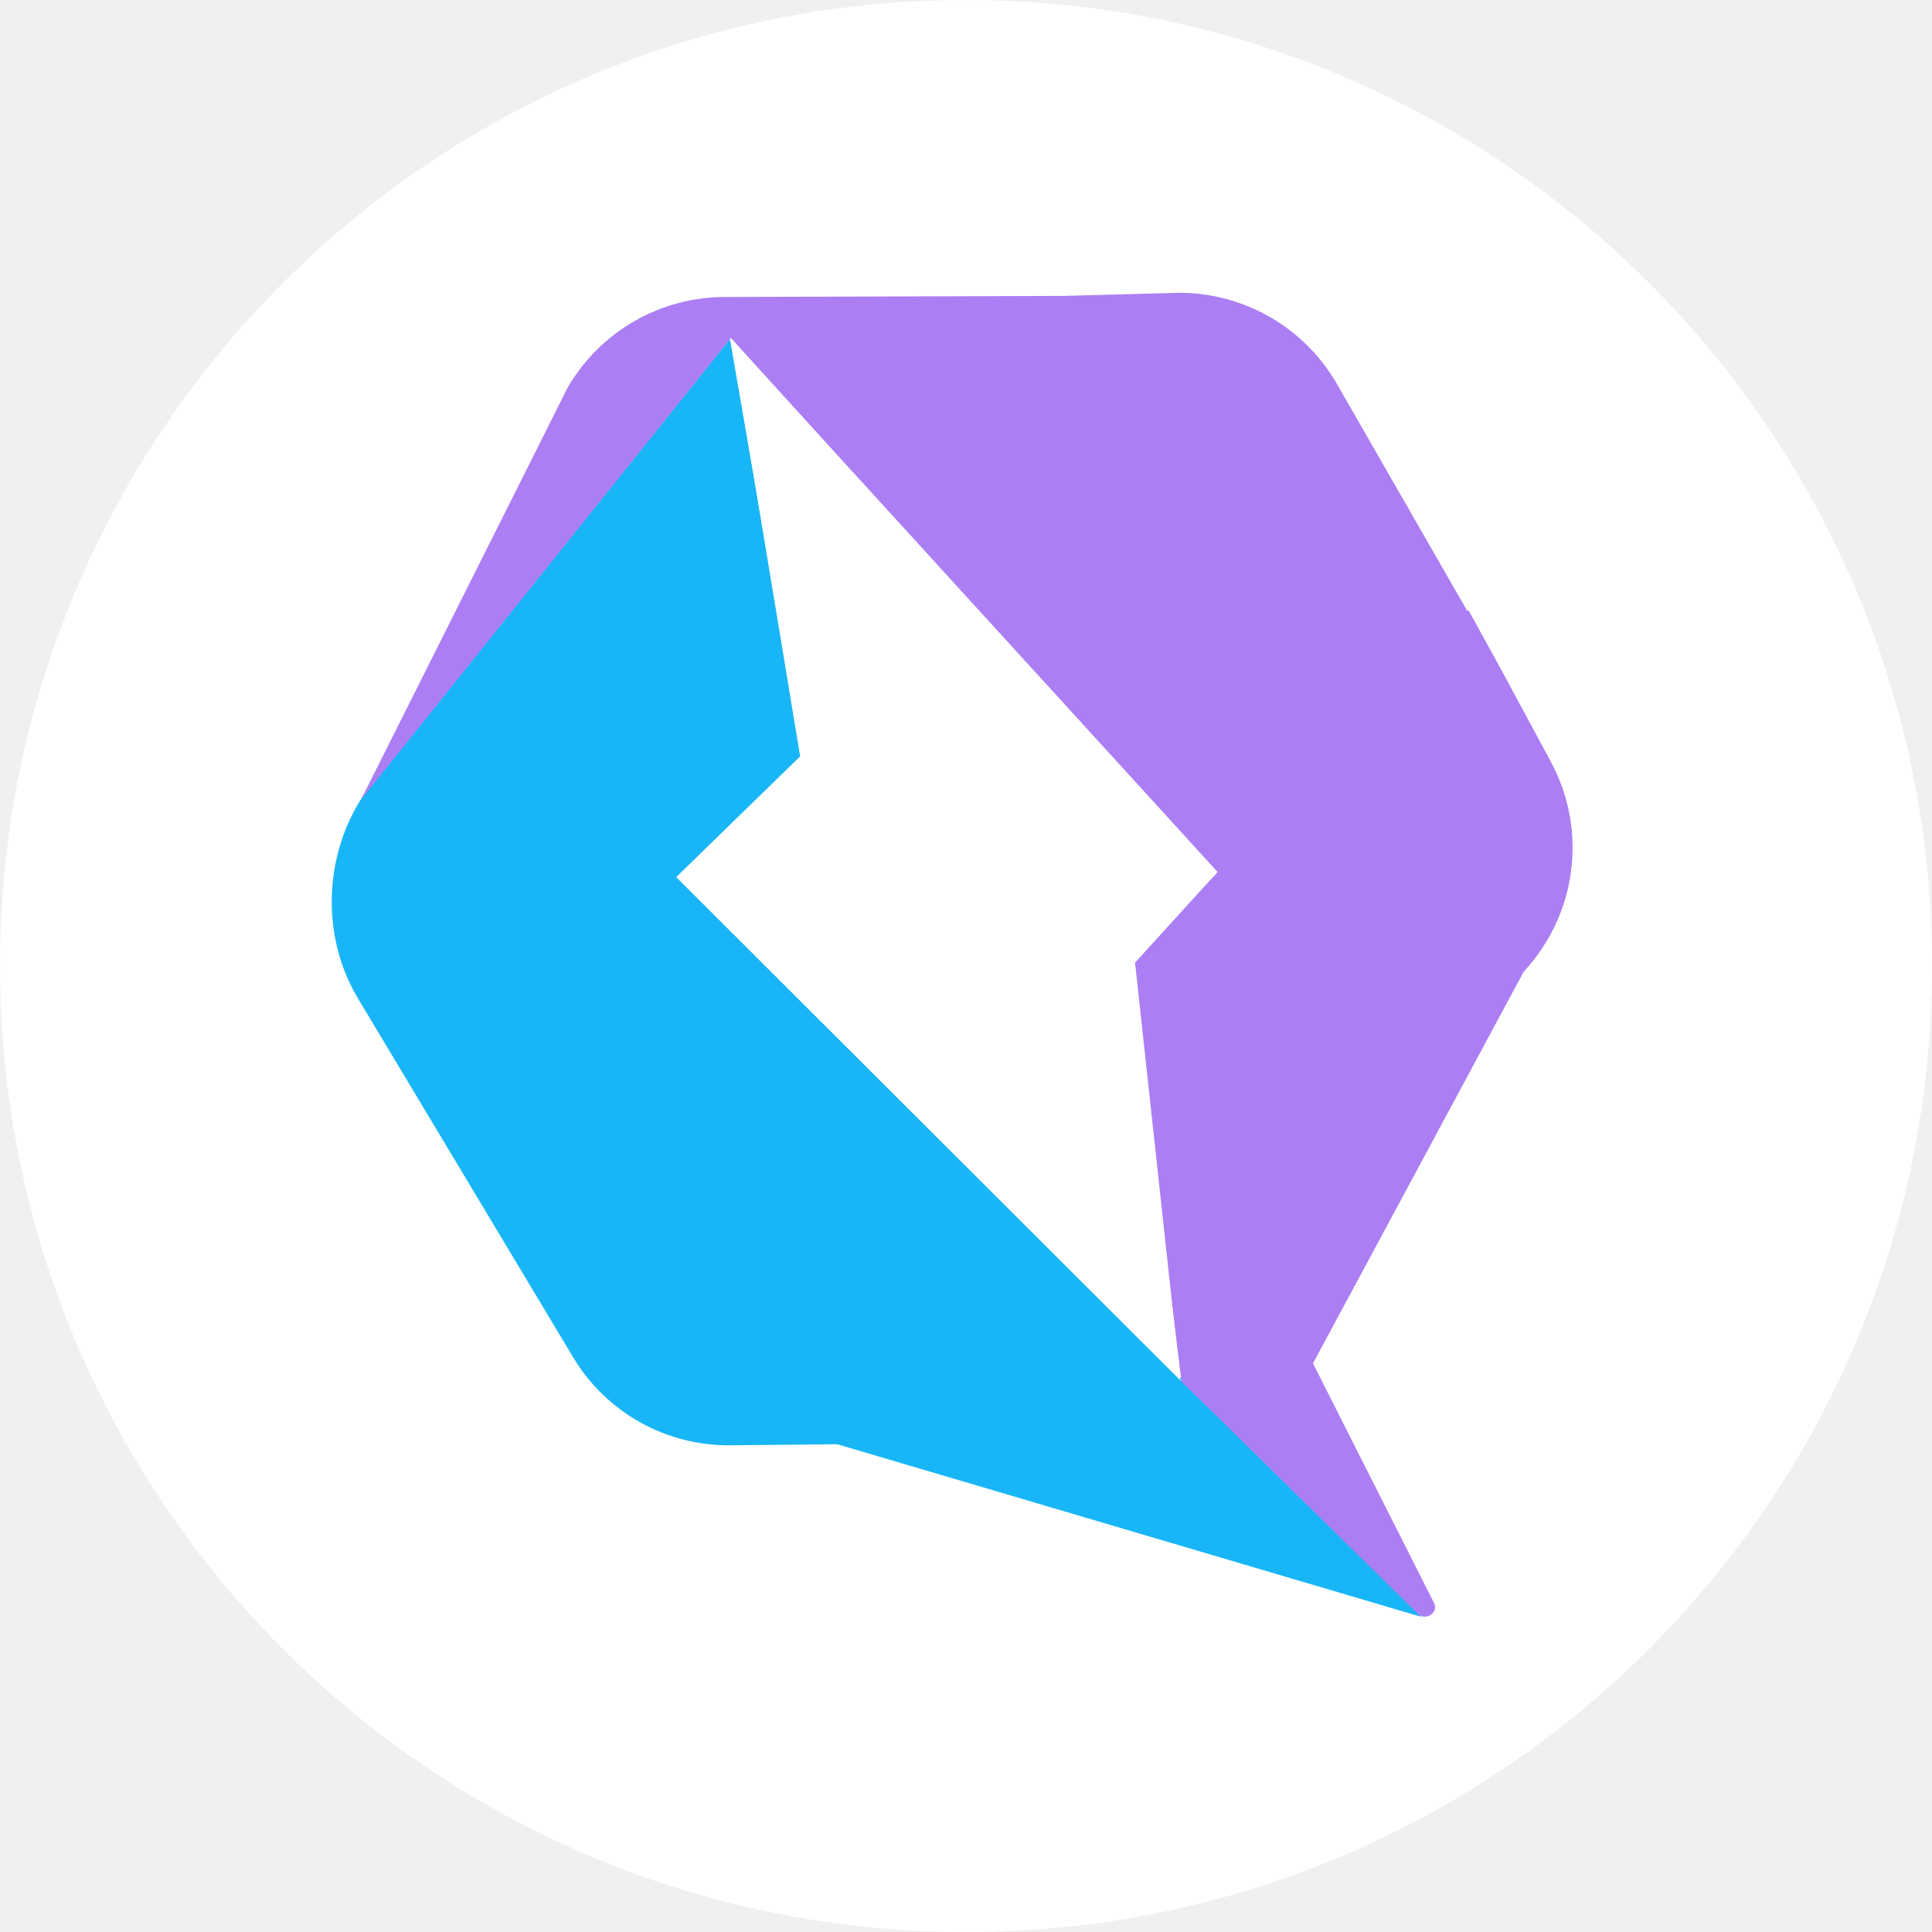
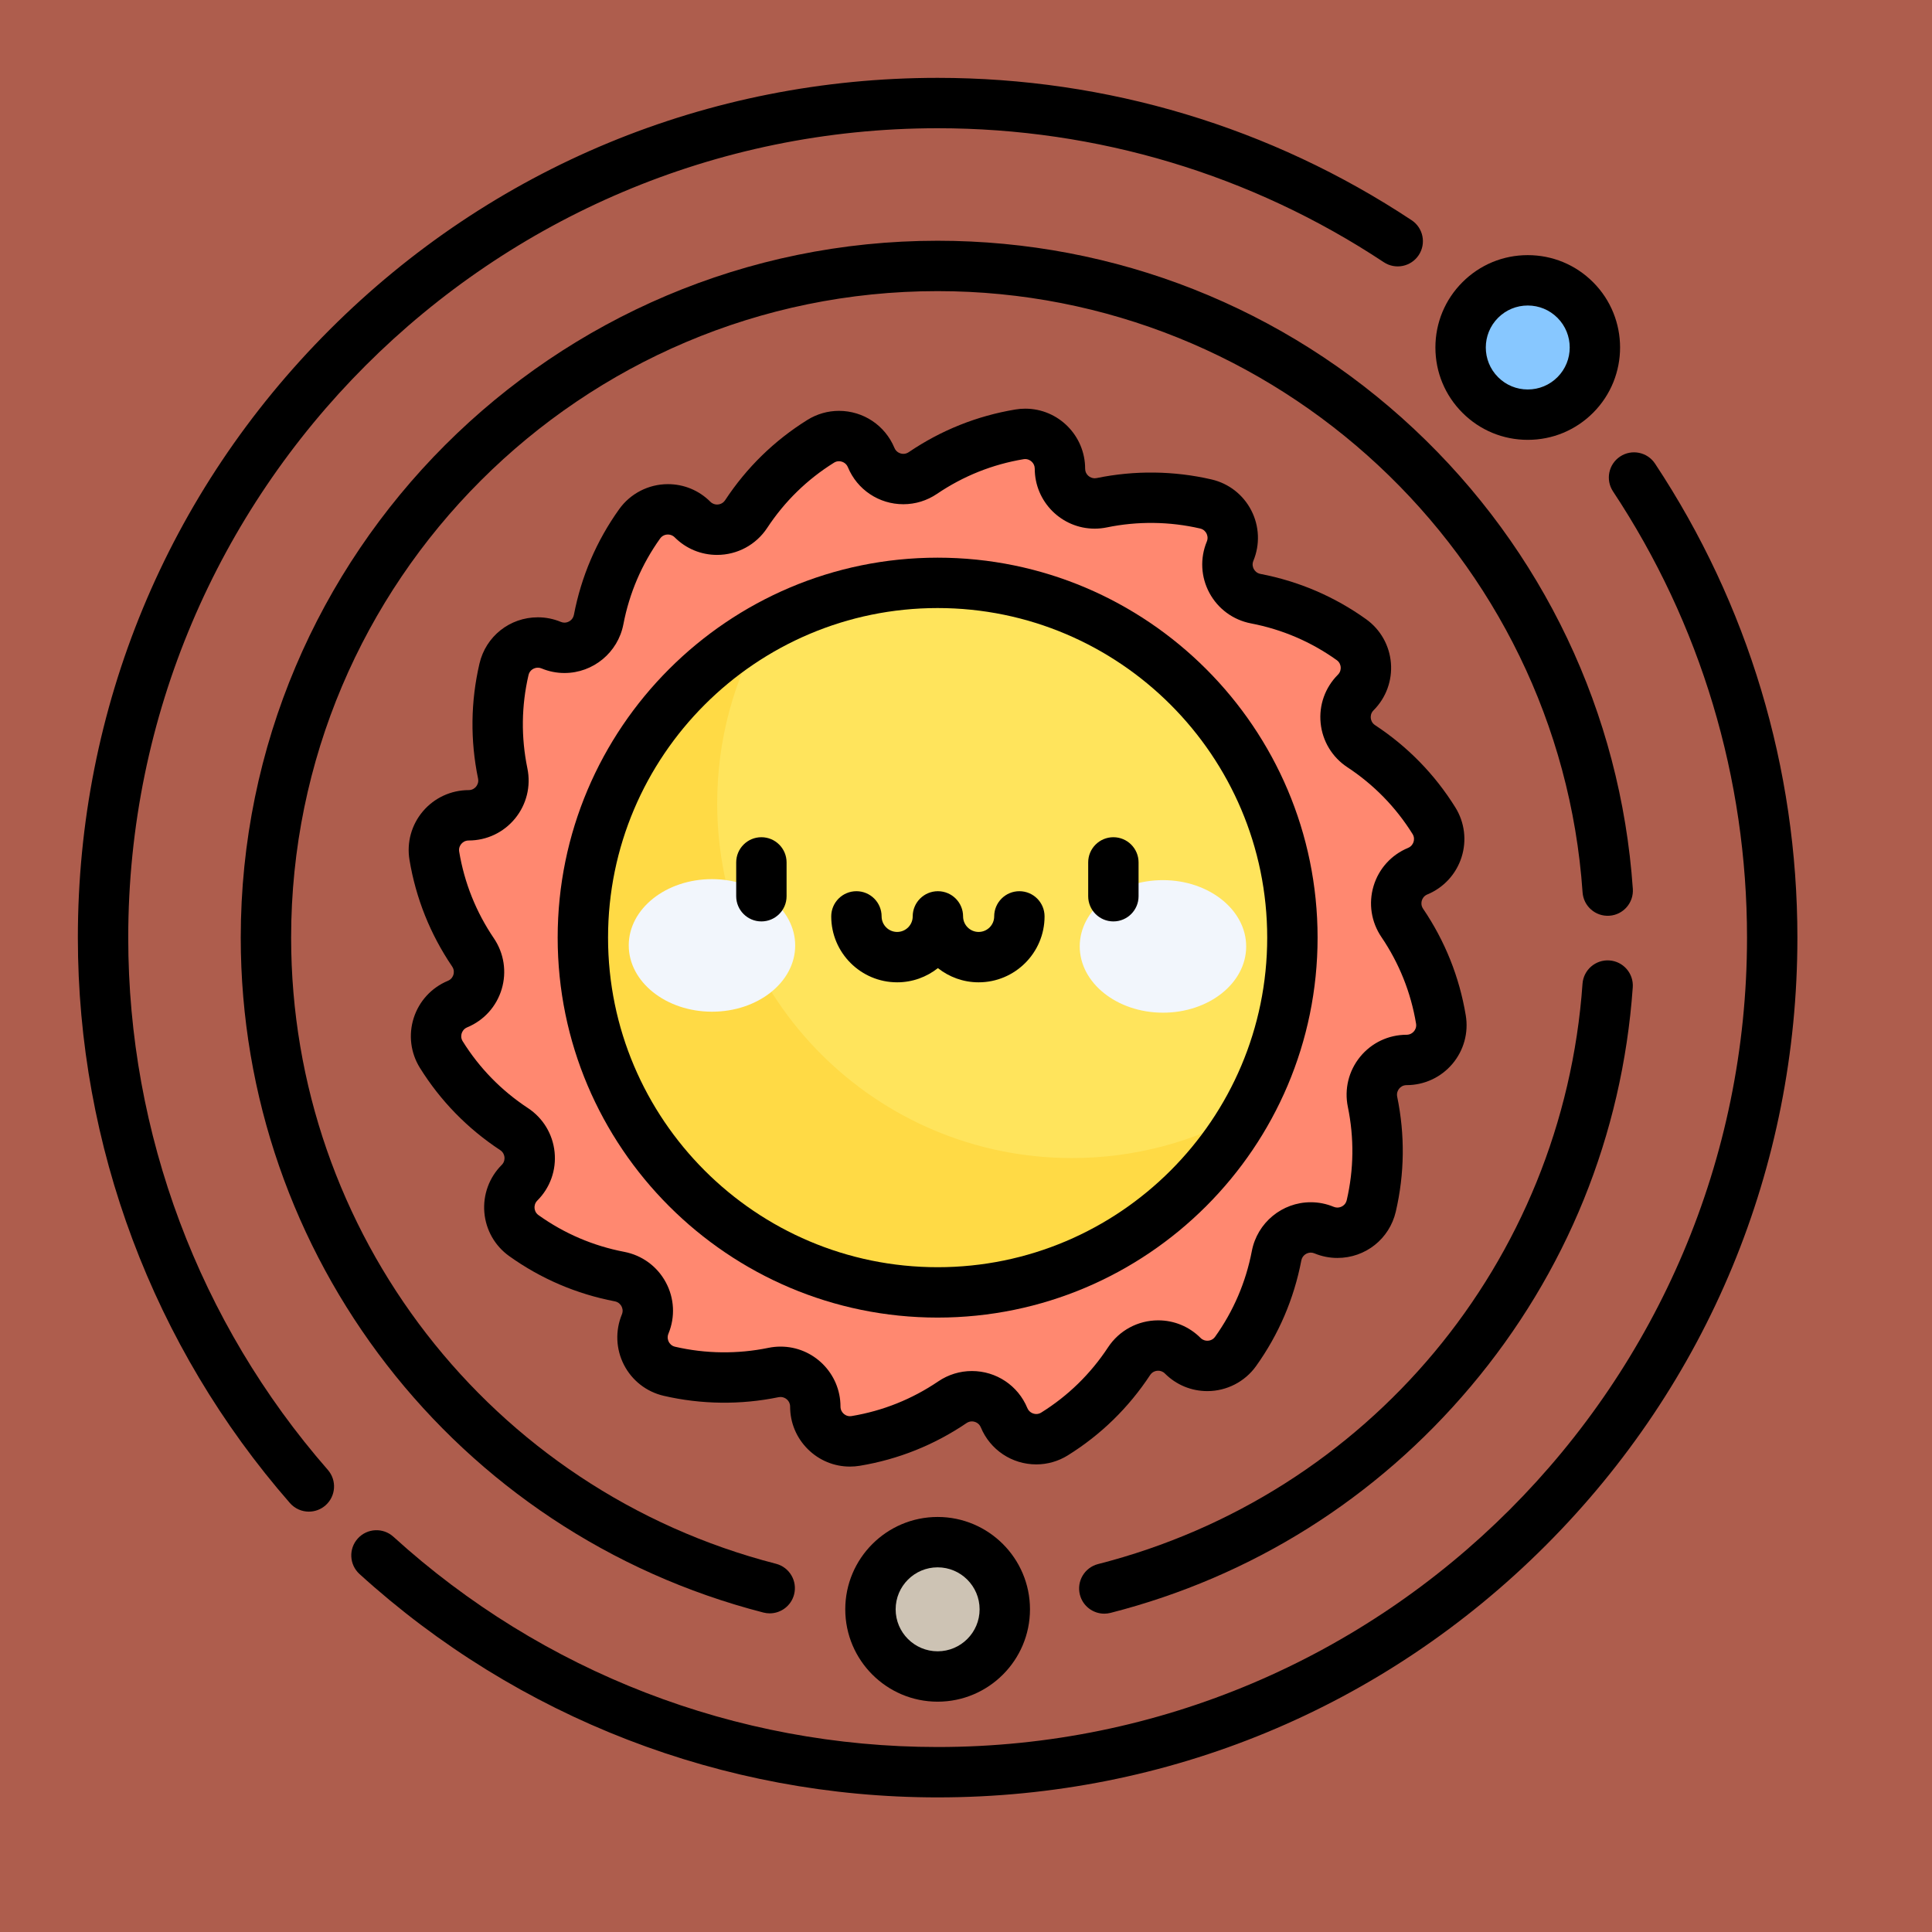
- <svg xmlns="http://www.w3.org/2000/svg" fill="none" viewBox="0 0 500 500">
-   <g clip-path="url(#a)">
-     <circle cx="250" cy="250" r="250" fill="#fff" />
-     <path fill="#18B6F6" d="m367.87 418.45-61.17-61.18-.94.13v-.67L175.7 227.53l32.05-31.13L188.9 87.73 99.56 199.09c-15.22 15.42-18.03 40.51-7.08 59.03l55.83 93.11a46.82 46.82 0 0 0 40.73 22.81l27.65-.27 151.18 44.68Z" />
-     <path fill="#AC7EF4" d="m401.25 196.94-12.29-22.81-6.41-11.67-2.54-4.56-.26.26-33.66-58.63a47.07 47.07 0 0 0-41.27-23.75l-29.51.8-88.01.28a47.07 47.07 0 0 0-40.33 23.34L93.4 207l95.76-119.54L314.7 226.19l-22.3 22.67 13.35 108.54.13-.26v.26h-.26l.26.27 10.42 10.2 50.62 49.78c2.13 2 5.6-.4 4.13-2.96l-31.25-61.85 54.5-101.3 1.73-2c.67-.81 1.33-1.62 1.87-2.42a46.8 46.8 0 0 0 3.34-50.18Z" />
-     <path fill="#fff" d="M315.1 225.65 189.18 87.6l17.9 108.14L175 227l130.5 130.27-11.75-108.14 21.37-23.48Z" />
+ <svg xmlns="http://www.w3.org/2000/svg" width="512" height="512" viewBox="0 0 512 512" style="overflow: visible;" data-bbox="0 36.276970498740226 512 439.4460590025195">
+   <rect data-uid="o_f7dg9j7if_26" data-fl-background="" x="0" y="0" width="512" height="512" fill="#ae5d4d" />
+   <g data-icon="" transform="matrix(0.8900274, 0, 0, 0.8900274, 20.63388, 20.63387)" data-uid="o_f7dg9j7if_4">
+     <path d="m117.658 260.393c-5.755-8.489-9.765-18.256-11.516-28.787-1.047-6.3 3.842-12.028 10.228-12.028 6.567 0 11.462-6.029 10.137-12.461-2.068-10.045-2.036-20.603.377-31.003 1.443-6.221 8.152-9.642 14.052-7.198 6.067 2.513 12.896-1.184 14.134-7.633 1.933-10.072 6.003-19.814 12.212-28.498 3.714-5.195 11.221-5.789 15.737-1.273 4.643 4.643 12.368 3.841 15.979-1.643 5.64-8.565 13.129-16.008 22.189-21.656 5.42-3.378 12.583-1.054 15.027 4.847 2.513 6.067 9.956 8.282 15.392 4.597 8.489-5.755 18.256-9.765 28.787-11.516 6.3-1.047 12.028 3.842 12.028 10.228 0 6.567 6.029 11.462 12.461 10.137 10.045-2.068 20.603-2.036 31.003.377 6.221 1.443 9.642 8.152 7.198 14.052-2.513 6.067 1.184 12.896 7.633 14.134 10.072 1.933 19.814 6.003 28.498 12.212 5.195 3.714 5.789 11.221 1.273 15.737-4.643 4.643-3.841 12.368 1.643 15.979 8.565 5.64 16.008 13.129 21.656 22.189 3.378 5.42 1.054 12.583-4.847 15.027-6.067 2.513-8.282 9.956-4.597 15.392 5.755 8.489 9.765 18.256 11.516 28.787 1.047 6.3-3.842 12.028-10.228 12.028-6.567 0-11.462 6.029-10.137 12.461 2.068 10.045 2.036 20.603-.377 31.003-1.443 6.221-8.152 9.642-14.052 7.198-6.067-2.513-12.896 1.184-14.134 7.633-1.933 10.072-6.003 19.814-12.212 28.498-3.714 5.195-11.221 5.789-15.737 1.273-4.643-4.643-12.368-3.841-15.979 1.643-5.64 8.565-13.129 16.008-22.189 21.656-5.42 3.378-12.583 1.054-15.027-4.847-2.513-6.067-9.956-8.282-15.392-4.597-8.489 5.755-18.256 9.765-28.787 11.516-6.3 1.047-12.028-3.842-12.028-10.228 0-6.567-6.029-11.462-12.461-10.137-10.045 2.068-20.603 2.036-31.003-.377-6.221-1.443-9.642-8.152-7.198-14.052 2.513-6.067-1.184-12.896-7.633-14.134-10.072-1.933-19.814-6.003-28.498-12.212-5.195-3.714-5.789-11.221-1.273-15.737 4.643-4.643 3.841-12.368-1.643-15.979-8.565-5.64-16.008-13.129-21.656-22.189-3.378-5.42-1.054-12.583 4.847-15.027 6.066-2.513 8.282-9.956 4.597-15.392z" fill="#ff8870" data-uid="o_f7dg9j7if_5" />
+     <path fill="#ffe45c" data-type="circle" data-cx="256" data-cy="256" data-r="105.634" d="M256,256m-105.634,0a105.634,105.634 0 1, 0 211.268,0a105.634,105.634 0 1, 0 -211.268,0" data-uid="o_f7dg9j7if_6" />
+     <path d="m296 321.634c-58.34 0-105.634-47.294-105.634-105.634 0-18.896 4.966-36.63 13.658-51.976-32.035 18.142-53.658 52.532-53.658 91.976 0 58.34 47.294 105.634 105.634 105.634 39.444 0 73.834-21.622 91.976-53.658-15.346 8.691-33.08 13.658-51.976 13.658z" fill="#ffda45" data-uid="o_f7dg9j7if_7" />
+     <path fill="#f2f6fc" transform="matrix(0.002, -1, 1, 0.002, -69.939, 446.649)" data-cx="188.845" data-cy="258.37" data-rx="19.733" data-ry="24.779" d="M169.112 258.37 C169.112 244.685 177.947 233.591 188.845 233.591 C199.743 233.591 208.578 244.685 208.578 258.37 C208.578 272.055 199.743 283.149 188.845 283.149 C177.947 283.149 169.112 272.055 169.112 258.37 Z" data-uid="o_f7dg9j7if_8" />
+     <path fill="#f2f6fc" transform="matrix(0.002, -1, 1, 0.002, 63.784, 581.253)" data-cx="323.155" data-cy="258.664" data-rx="19.733" data-ry="24.779" d="M303.422 258.664 C303.422 244.979 312.257 233.885 323.155 233.885 C334.053 233.885 342.888 244.979 342.888 258.664 C342.888 272.349 334.053 283.443 323.155 283.443 C312.257 283.443 303.422 272.349 303.422 258.664 Z" data-uid="o_f7dg9j7if_9" />
+     <path d="m203.524 251.173c-4.142 0-7.5-3.358-7.5-7.5v-10.07c0-4.142 3.358-7.5 7.5-7.5s7.5 3.358 7.5 7.5v10.07c0 4.142-3.358 7.5-7.5 7.5z" data-uid="o_f7dg9j7if_10" />
+     <path d="m308.331 251.173c-4.142 0-7.5-3.358-7.5-7.5v-10.07c0-4.142 3.358-7.5 7.5-7.5s7.5 3.358 7.5 7.5v10.07c0 4.142-3.358 7.5-7.5 7.5z" data-uid="o_f7dg9j7if_11" />
+     <path d="m280.341 242.177c-4.142 0-7.5 3.358-7.5 7.5 0 2.553-2.077 4.63-4.63 4.63s-4.63-2.077-4.63-4.63c0-4.142-3.358-7.5-7.5-7.5s-7.5 3.358-7.5 7.5c0 2.553-2.077 4.63-4.63 4.63s-4.63-2.077-4.63-4.63c0-4.142-3.358-7.5-7.5-7.5s-7.5 3.358-7.5 7.5c0 10.824 8.806 19.63 19.63 19.63 4.579 0 8.787-1.589 12.13-4.227 3.343 2.638 7.551 4.227 12.13 4.227 10.824 0 19.63-8.806 19.63-19.63 0-4.142-3.358-7.5-7.5-7.5z" data-uid="o_f7dg9j7if_12" />
+     <path fill="#87c7ff" data-type="circle" data-cx="431.716" data-cy="80.284" data-r="20" d="M431.716,80.284m-20,0a20,20 0 1, 0 40,0a20,20 0 1, 0 -40,0" data-uid="o_f7dg9j7if_13" />
+     <path fill="#cdc3b4" data-type="circle" data-cx="256" data-cy="456" data-r="20" d="M256,456m-20,0a20,20 0 1, 0 40,0a20,20 0 1, 0 -40,0" data-uid="o_f7dg9j7if_14" />
+     <path d="m305.623 457.296c.614 0 1.238-.076 1.861-.235 42.05-10.737 79.143-34.056 107.268-67.436 28.451-33.768 45.128-74.857 48.228-118.828.292-4.132-2.822-7.717-6.954-8.009-4.125-.284-7.717 2.823-8.009 6.954-5.838 82.81-63.805 152.246-144.244 172.784-4.013 1.025-6.436 5.109-5.412 9.123.867 3.392 3.916 5.647 7.262 5.647z" data-uid="o_f7dg9j7if_15" />
+     <path d="m256 48.5c-114.416 0-207.5 93.084-207.5 207.5 0 94.739 63.998 177.378 155.63 200.962.627.162 1.256.239 1.875.239 3.34 0 6.387-2.248 7.258-5.632 1.033-4.012-1.382-8.101-5.394-9.133-85.002-21.878-144.369-98.543-144.369-186.436 0-106.145 86.355-192.5 192.5-192.5 100.742 0 185.094 78.634 192.036 179.017.286 4.132 3.859 7.25 8 6.964 4.132-.286 7.25-3.867 6.964-8-3.618-52.322-26.756-100.95-65.151-136.927-38.578-36.147-88.955-56.054-141.849-56.054z" data-uid="o_f7dg9j7if_16" />
+     <path d="m15 256c0-132.888 108.112-241 241-241 47.489 0 93.429 13.795 132.854 39.893 3.455 2.286 8.108 1.34 10.394-2.114 2.287-3.454 1.34-8.107-2.114-10.394-41.888-27.728-90.691-42.385-141.134-42.385-68.38 0-132.667 26.629-181.019 74.98-48.353 48.353-74.981 112.64-74.981 181.02 0 61.955 22.422 121.742 63.135 168.347 1.483 1.698 3.562 2.566 5.651 2.566 1.75 0 3.509-.609 4.931-1.852 3.12-2.725 3.439-7.463.714-10.583-38.325-43.871-59.431-100.153-59.431-158.478z" data-uid="o_f7dg9j7if_17" />
+     <path d="m469.612 114.862c-2.287-3.454-6.94-4.399-10.394-2.114-3.454 2.287-4.4 6.94-2.114 10.394 26.101 39.425 39.896 85.367 39.896 132.858 0 132.888-108.112 241-241 241-60.075 0-117.622-22.234-162.042-62.606-3.066-2.786-7.809-2.559-10.595.506s-2.56 7.809.506 10.595c47.187 42.886 108.317 66.505 172.131 66.505 68.38 0 132.667-26.629 181.02-74.98 48.351-48.353 74.98-112.64 74.98-181.02 0-50.445-14.657-99.25-42.388-141.138z" data-uid="o_f7dg9j7if_18" />
+     <path d="m294.779 410.151c9.848-6.139 18.085-14.178 24.485-23.896.772-1.172 1.943-1.299 2.411-1.299.532 0 1.312.145 2.001.834 3.377 3.377 7.864 5.237 12.636 5.236 5.749 0 11.171-2.786 14.506-7.45 6.749-9.439 11.283-20.02 13.477-31.447.295-1.537 1.636-2.34 2.809-2.34.366 0 .732.075 1.09.223 2.187.906 4.487 1.365 6.837 1.365 8.355 0 15.506-5.674 17.391-13.797 2.623-11.304 2.764-22.813.417-34.21-.241-1.169.264-2.006.585-2.401.319-.391 1.029-1.047 2.207-1.047 5.263 0 10.234-2.304 13.638-6.32 3.394-4.005 4.848-9.267 3.989-14.438-1.903-11.448-6.178-22.135-12.707-31.765-.67-.988-.525-1.955-.378-2.443.145-.483.55-1.361 1.638-1.812 4.862-2.014 8.574-6.045 10.181-11.059 1.603-4.999.932-10.417-1.84-14.864-6.139-9.848-14.178-18.085-23.896-24.485-.997-.656-1.232-1.604-1.284-2.111-.051-.502-.013-1.468.82-2.301 3.722-3.722 5.608-8.865 5.175-14.113-.432-5.231-3.125-9.98-7.389-13.029-9.439-6.749-20.02-11.283-31.447-13.477-1.172-.225-1.753-1.011-1.995-1.46-.239-.444-.573-1.351-.123-2.438 2.014-4.863 1.788-10.337-.621-15.02-2.401-4.667-6.706-8.024-11.812-9.208-11.186-2.596-22.94-2.737-34.21-.417-.204.042-.408.063-.606.063-1.367 0-2.842-1.091-2.842-2.855 0-9.854-7.994-17.87-17.821-17.87-.978 0-1.966.082-2.938.243-11.448 1.903-22.135 6.178-31.765 12.707-.492.333-1.031.502-1.604.502-.886 0-2.112-.461-2.651-1.762-2.777-6.705-9.263-11.038-16.523-11.038-3.319 0-6.57.933-9.4 2.697-9.848 6.139-18.085 14.178-24.485 23.896-.772 1.172-1.943 1.299-2.411 1.299-.532 0-1.312-.145-2.001-.834-3.376-3.377-7.864-5.236-12.636-5.236-5.749 0-11.171 2.785-14.506 7.45-6.749 9.439-11.283 20.02-13.477 31.447-.295 1.537-1.636 2.34-2.809 2.34-.366 0-.732-.075-1.09-.223-2.187-.906-4.487-1.365-6.837-1.365-8.355 0-15.506 5.673-17.391 13.797-2.623 11.304-2.764 22.813-.417 34.21.241 1.169-.264 2.006-.585 2.401-.319.391-1.029 1.047-2.207 1.047-5.263 0-10.234 2.304-13.638 6.32-3.394 4.005-4.848 9.267-3.989 14.438 1.903 11.448 6.178 22.135 12.707 31.765.67.988.525 1.955.378 2.443-.145.483-.55 1.361-1.638 1.812-4.862 2.014-8.574 6.045-10.181 11.059-1.603 4.999-.932 10.417 1.84 14.864 6.139 9.848 14.178 18.085 23.896 24.485.997.656 1.232 1.604 1.284 2.111.051.502.013 1.468-.82 2.301-3.722 3.722-5.608 8.865-5.175 14.113.432 5.231 3.125 9.98 7.389 13.029 9.439 6.749 20.02 11.283 31.447 13.477 1.172.225 1.753 1.011 1.995 1.46.239.444.573 1.351.123 2.438-2.014 4.863-1.788 10.337.621 15.02 2.401 4.667 6.706 8.024 11.812 9.208 11.187 2.596 22.941 2.737 34.21.417.204-.042.408-.063.606-.063 1.367 0 2.842 1.091 2.842 2.855 0 4.8 1.875 9.305 5.28 12.685 3.37 3.344 7.824 5.186 12.542 5.185.978 0 1.966-.082 2.937-.243 11.448-1.903 22.135-6.178 31.765-12.707.492-.333 1.031-.502 1.604-.502.886 0 2.112.461 2.651 1.762 2.777 6.705 9.264 11.038 16.523 11.038 3.32 0 6.57-.933 9.4-2.697zm-12.065-14.081c-2.773-6.695-9.253-11.022-16.509-11.022-3.578 0-7.042 1.067-10.021 3.086-7.827 5.306-16.51 8.78-25.808 10.326-.161.026-.322.04-.479.04-.987 0-1.66-.521-1.973-.832-.386-.383-.847-1.048-.847-2.039 0-9.845-8.004-17.854-17.842-17.854-1.212 0-2.434.125-3.631.371-9.16 1.886-18.706 1.772-27.796-.337-1.1-.255-1.639-1.023-1.863-1.458-.228-.443-.544-1.347-.101-2.418 2.062-4.978 1.779-10.552-.776-15.294-2.56-4.75-7.069-8.058-12.372-9.076-9.287-1.783-17.883-5.467-25.551-10.948-.918-.657-1.123-1.573-1.164-2.061-.041-.497.013-1.453.833-2.272 3.81-3.811 5.681-9.069 5.135-14.428-.547-5.368-3.447-10.149-7.957-13.119-7.897-5.201-14.43-11.894-19.416-19.892-.597-.958-.436-1.883-.287-2.349.152-.475.568-1.338 1.638-1.781 4.978-2.062 8.72-6.203 10.267-11.363 1.549-5.168.699-10.696-2.331-15.166-5.306-7.827-8.78-16.51-10.326-25.808-.185-1.114.318-1.907.635-2.28.322-.38 1.036-1.019 2.195-1.019 5.388 0 10.43-2.395 13.833-6.57 3.409-4.182 4.739-9.614 3.65-14.903-1.907-9.263-1.794-18.614.337-27.796.349-1.502 1.685-2.187 2.779-2.187.371 0 .74.075 1.097.223 2.187.906 4.484 1.365 6.83 1.365 8.549 0 15.926-6.104 17.54-14.513 1.783-9.287 5.467-17.883 10.948-25.551.757-1.059 1.864-1.173 2.304-1.173.542 0 1.333.146 2.029.843 3.372 3.371 7.849 5.228 12.608 5.228 6.035 0 11.62-3.009 14.938-8.049 5.201-7.897 11.894-14.43 19.892-19.416.454-.283.947-.426 1.465-.426.89 0 2.122.466 2.665 1.778 2.773 6.695 9.253 11.022 16.509 11.022 3.578 0 7.042-1.067 10.021-3.086 7.827-5.306 16.51-8.78 25.808-10.326.161-.026.321-.04.478-.04 1.362 0 2.821 1.153 2.821 2.87 0 9.845 8.004 17.855 17.842 17.855 1.212 0 2.434-.125 3.631-.372 9.16-1.886 18.706-1.772 27.795.337 1.1.255 1.639 1.023 1.863 1.458.228.443.544 1.347.101 2.418-2.062 4.978-1.779 10.552.776 15.294 2.56 4.75 7.069 8.058 12.372 9.076 9.287 1.783 17.883 5.467 25.551 10.948.918.657 1.123 1.573 1.164 2.061.041.497-.013 1.453-.833 2.272-3.81 3.811-5.681 9.069-5.135 14.428.547 5.368 3.447 10.149 7.957 13.119 7.897 5.201 14.43 11.894 19.416 19.892.597.958.436 1.883.287 2.349-.152.475-.568 1.338-1.638 1.781-4.978 2.062-8.72 6.203-10.267 11.363-1.549 5.168-.699 10.696 2.331 15.166 5.306 7.827 8.78 16.51 10.326 25.808.185 1.114-.318 1.907-.635 2.28-.322.38-1.036 1.019-2.195 1.019-5.388 0-10.43 2.395-13.833 6.57-3.409 4.182-4.739 9.614-3.65 14.903 1.907 9.263 1.794 18.614-.337 27.796-.349 1.502-1.685 2.187-2.779 2.187-.37 0-.739-.075-1.097-.223-2.187-.906-4.484-1.365-6.83-1.365-8.549 0-15.926 6.104-17.54 14.513-1.783 9.287-5.467 17.883-10.948 25.551-.757 1.059-1.864 1.173-2.305 1.173-.541 0-1.332-.146-2.028-.843-3.372-3.371-7.849-5.228-12.608-5.228-6.035 0-11.62 3.009-14.938 8.049-5.201 7.897-11.894 14.43-19.892 19.416-.454.283-.947.426-1.465.426-.889.001-2.121-.465-2.664-1.777z" data-uid="o_f7dg9j7if_19" />
+     <path d="m369.134 256c0-62.382-50.751-113.134-113.134-113.134s-113.134 50.752-113.134 113.134 50.752 113.134 113.134 113.134 113.134-50.752 113.134-113.134zm-113.134 98.134c-54.111 0-98.134-44.022-98.134-98.134s44.022-98.134 98.134-98.134 98.134 44.022 98.134 98.134-44.023 98.134-98.134 98.134z" data-uid="o_f7dg9j7if_20" />
+     <path d="m431.716 107.784c7.346 0 14.252-2.86 19.446-8.055 10.722-10.722 10.722-28.169 0-38.891-5.194-5.194-12.1-8.054-19.446-8.054-7.345 0-14.251 2.86-19.445 8.054s-8.055 12.1-8.055 19.446c0 7.345 2.86 14.251 8.055 19.445 5.193 5.195 12.1 8.055 19.445 8.055zm-8.839-36.339c2.361-2.361 5.5-3.661 8.839-3.661s6.479 1.3 8.839 3.661c4.874 4.874 4.874 12.804 0 17.678-2.361 2.361-5.5 3.661-8.839 3.661s-6.478-1.3-8.839-3.661c-4.874-4.874-4.874-12.804 0-17.678z" data-uid="o_f7dg9j7if_21" />
+     <path d="m228.5 456c0 15.164 12.336 27.5 27.5 27.5s27.5-12.336 27.5-27.5-12.336-27.5-27.5-27.5-27.5 12.336-27.5 27.5zm40 0c0 6.893-5.607 12.5-12.5 12.5s-12.5-5.607-12.5-12.5 5.607-12.5 12.5-12.5 12.5 5.607 12.5 12.5z" data-uid="o_f7dg9j7if_22" />
  </g>
-   <defs>
-     <clipPath id="a">
-       <path fill="#fff" d="M0 0h500v500H0z" />
-     </clipPath>
-   </defs>
</svg>
